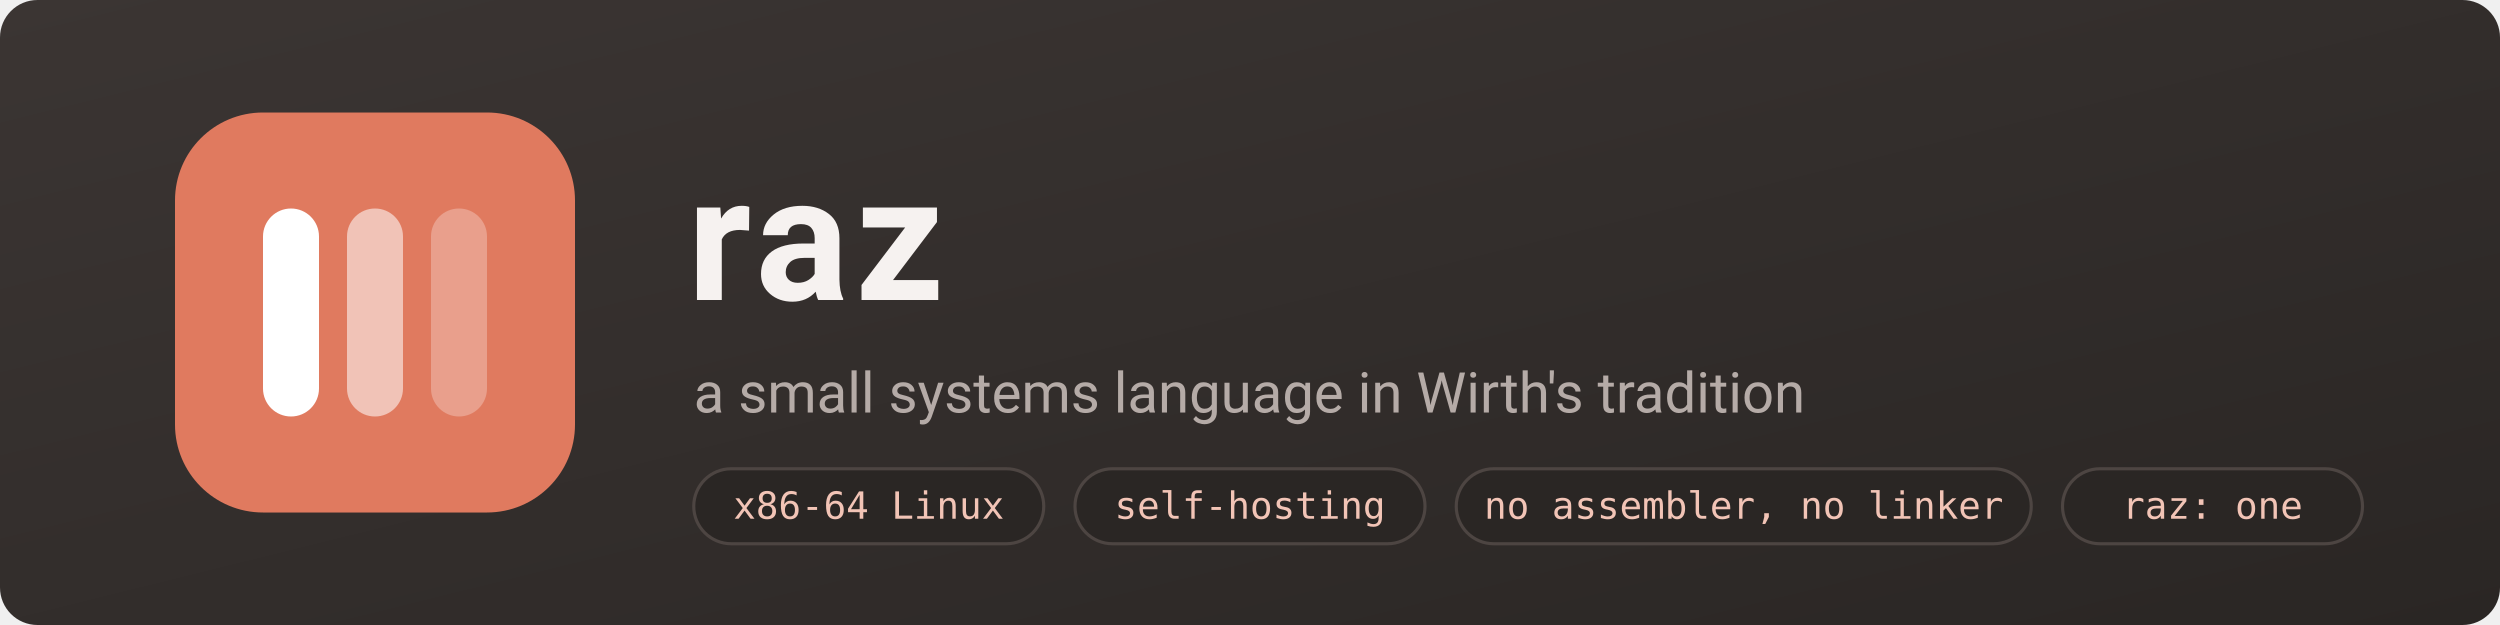
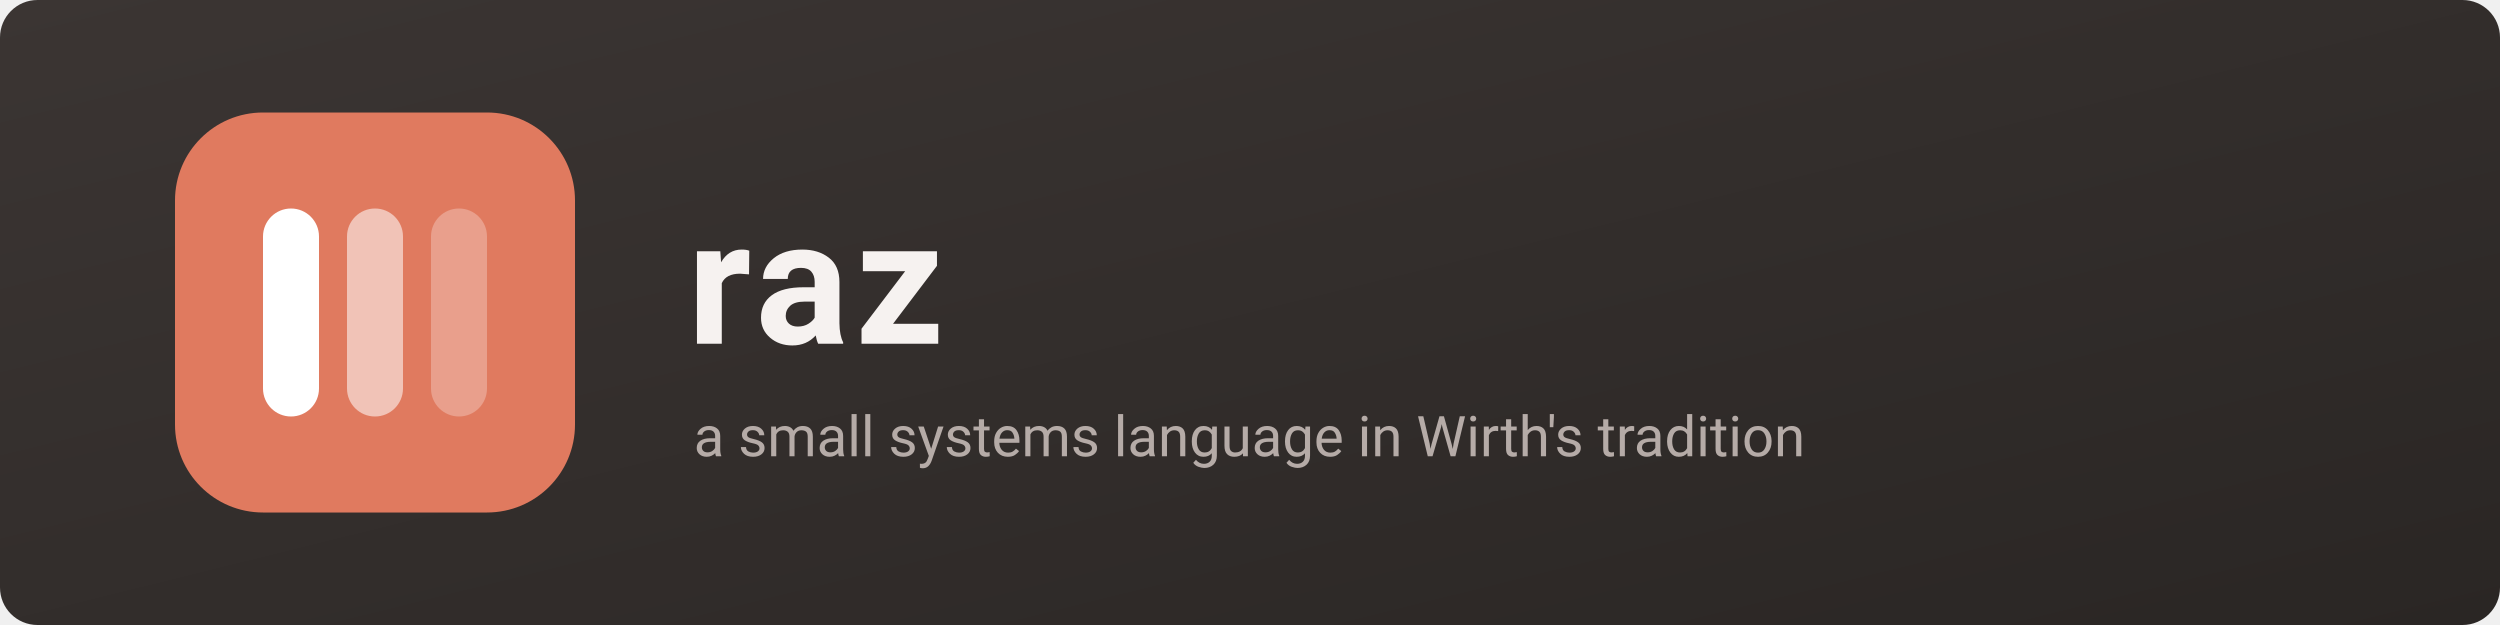
<svg xmlns="http://www.w3.org/2000/svg" viewBox="0 0 800 200" width="800" height="200">
  <defs>
    <linearGradient id="bg-raz" x1="0%" y1="0%" x2="100%" y2="100%">
      <stop offset="0%" stop-color="#3b3533" />
      <stop offset="100%" stop-color="#2a2624" />
    </linearGradient>
  </defs>
  <rect width="800" height="200" rx="12" fill="url(#bg-raz)" />
  <g transform="translate(56 36) scale(1.28)">
    <rect width="100" height="100" rx="22" fill="#E07A5F" />
    <rect x="22" y="24" width="14" height="52" rx="7" fill="#fff" />
    <rect x="43" y="24" width="14" height="52" rx="7" fill="#fff" opacity=".55" />
    <rect x="64" y="24" width="14" height="52" rx="7" fill="#fff" opacity=".28" />
  </g>
-   <text x="220" y="96" font-family="-apple-system, BlinkMacSystemFont, 'Segoe UI', Roboto, 'Noto Sans', Helvetica, Arial, sans-serif" font-size="56" font-weight="600" fill="#f6f2f0" letter-spacing="2">raz</text>
-   <text x="222" y="132" font-family="-apple-system, BlinkMacSystemFont, 'Segoe UI', Roboto, 'Noto Sans', Helvetica, Arial, sans-serif" font-size="18" fill="#b5aba7">a small systems language in Wirth's tradition</text>
-   <g font-family="ui-monospace, SFMono-Regular, Menlo, Consolas, monospace" font-size="12" text-anchor="middle">
-     <rect x="222" y="150" width="112" height="24" rx="12" fill="#2a2624" stroke="#4d4542" />
-     <text x="278" y="166" fill="#f2c4b6">x86-64 Linux</text>
-     <rect x="344" y="150" width="112" height="24" rx="12" fill="#2a2624" stroke="#4d4542" />
-     <text x="400" y="166" fill="#f2c4b6">self-hosting</text>
-     <rect x="466" y="150" width="184" height="24" rx="12" fill="#2a2624" stroke="#4d4542" />
-     <text x="558" y="166" fill="#f2c4b6">no assembler, no linker</text>
-     <rect x="660" y="150" width="96" height="24" rx="12" fill="#2a2624" stroke="#4d4542" />
-     <text x="708" y="166" fill="#f2c4b6">raz: one</text>
-   </g>
+   <text x="220" y="110" font-family="-apple-system, BlinkMacSystemFont, 'Segoe UI', Roboto, 'Noto Sans', Helvetica, Arial, sans-serif" font-size="56" font-weight="600" fill="#f6f2f0" letter-spacing="2">raz</text>
+   <text x="222" y="146" font-family="-apple-system, BlinkMacSystemFont, 'Segoe UI', Roboto, 'Noto Sans', Helvetica, Arial, sans-serif" font-size="18" fill="#b5aba7">a small systems language in Wirth's tradition</text>
</svg>
